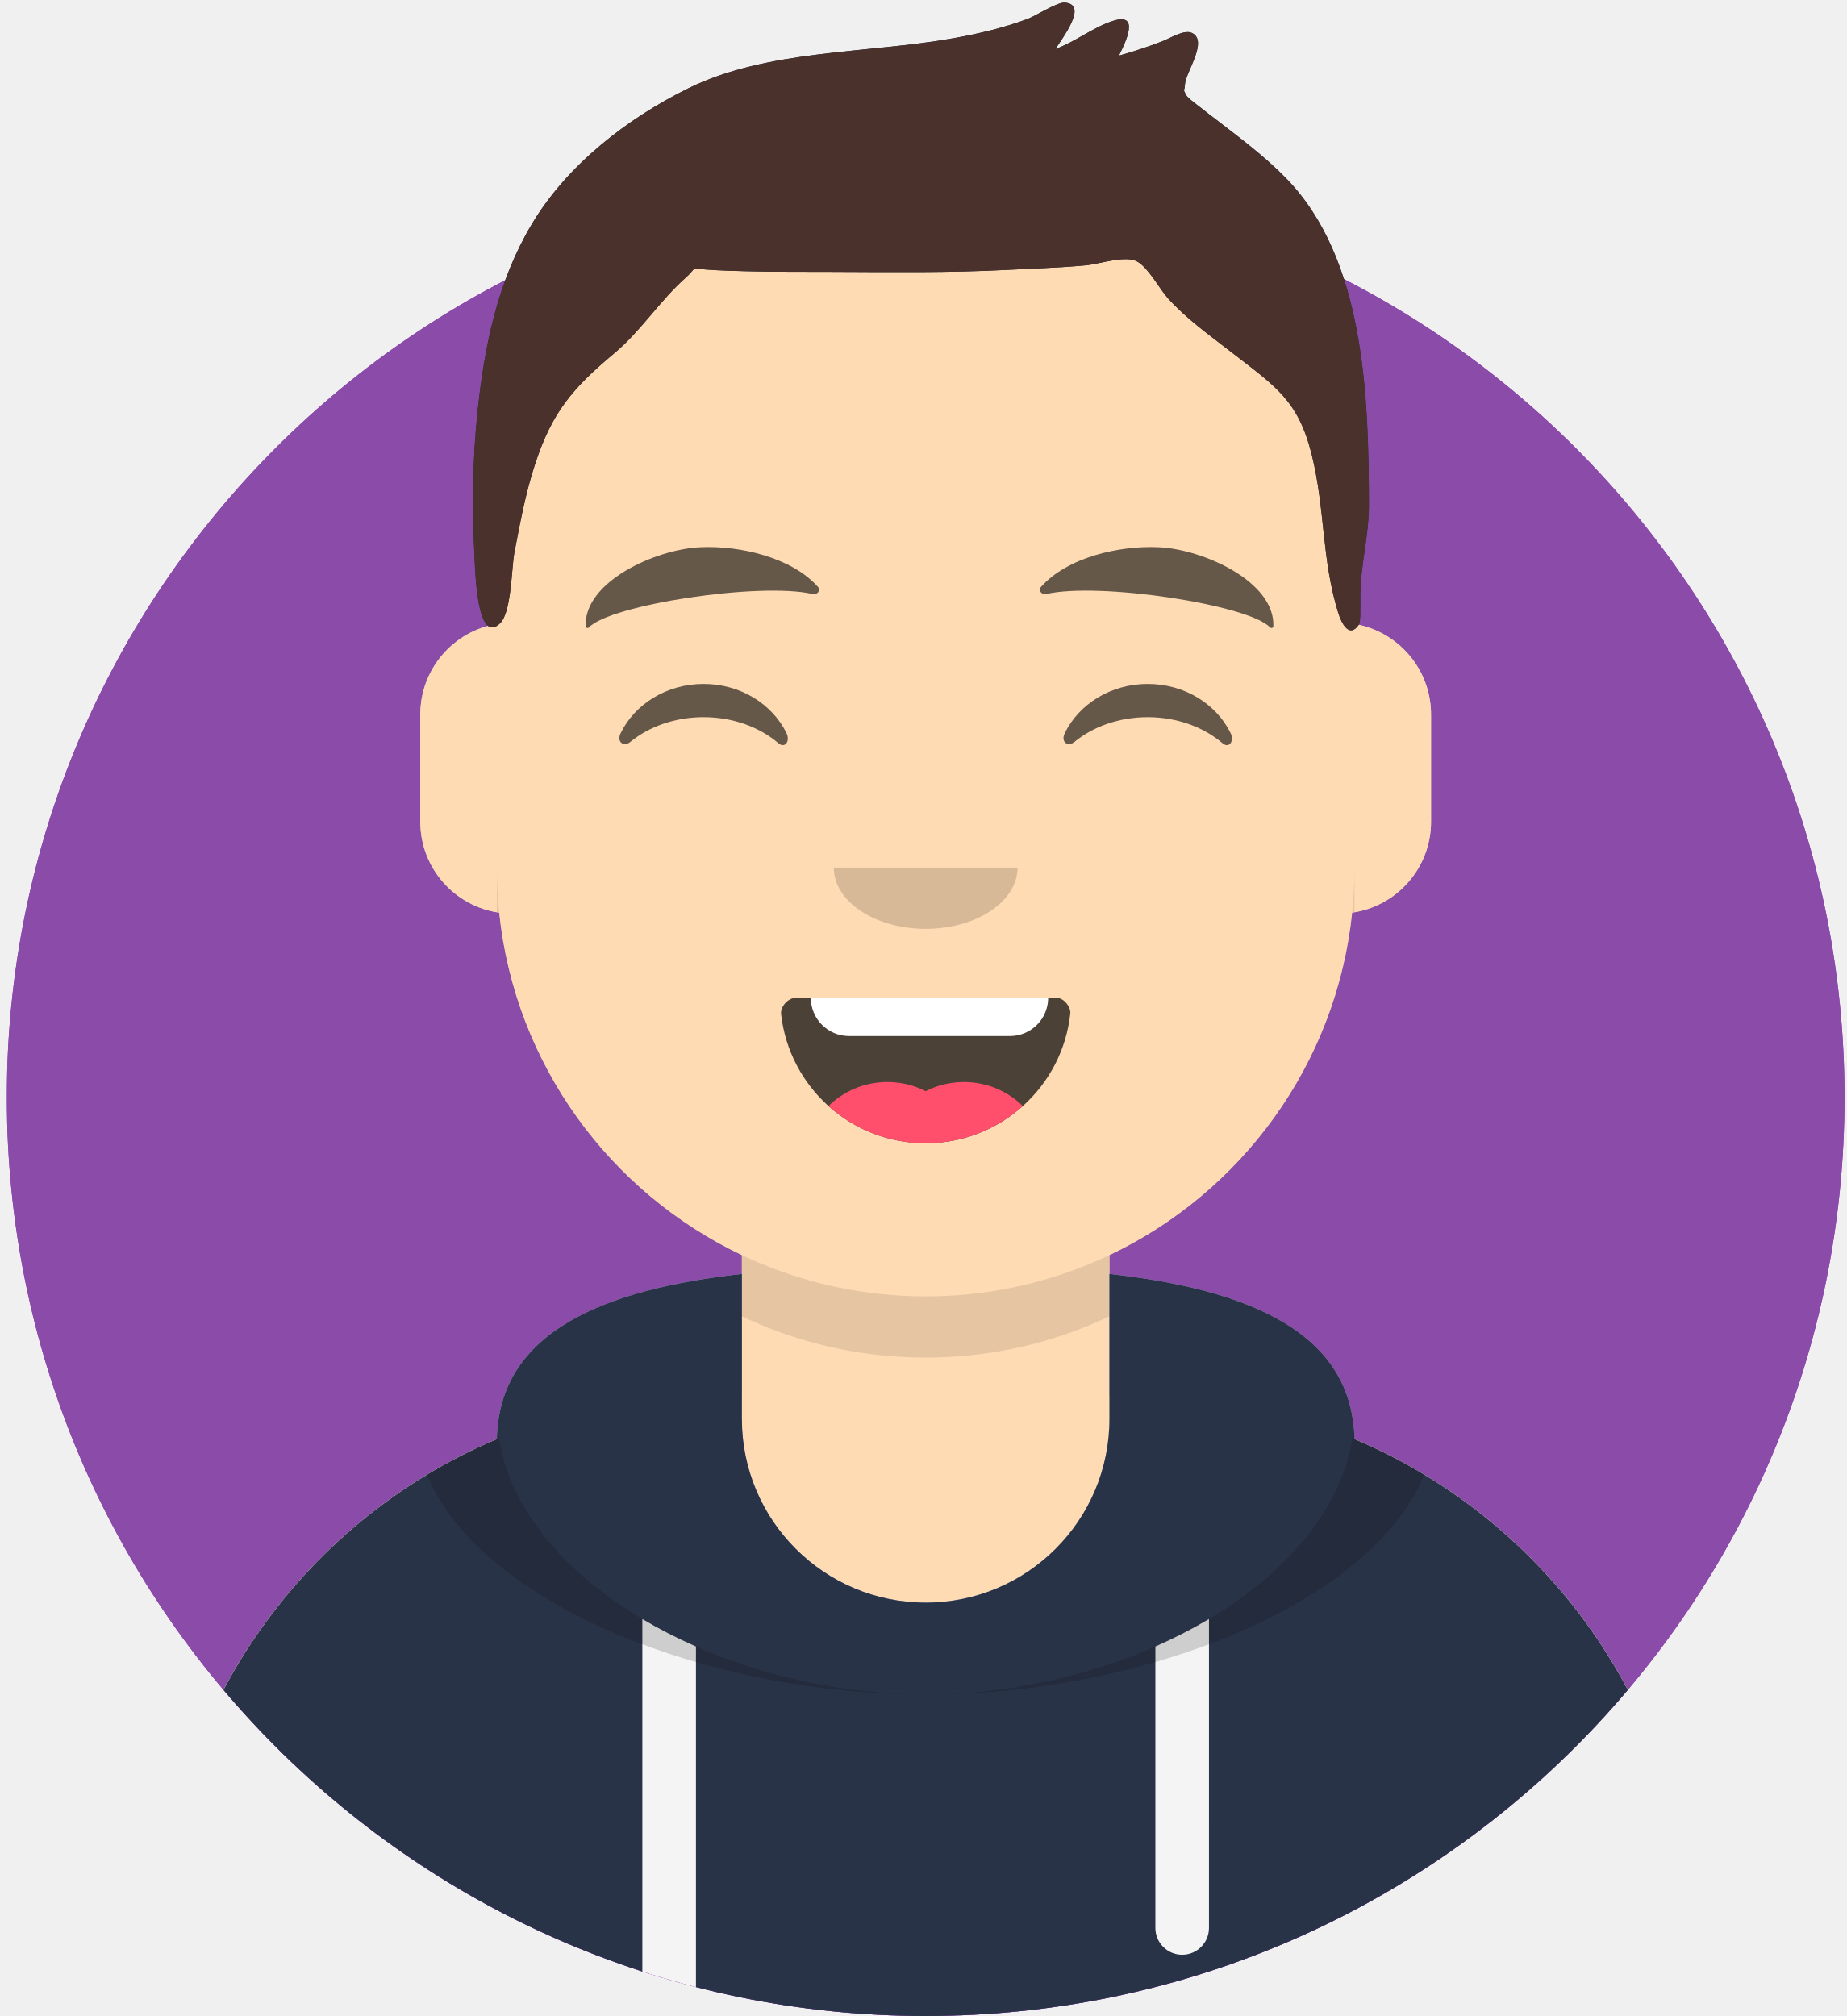
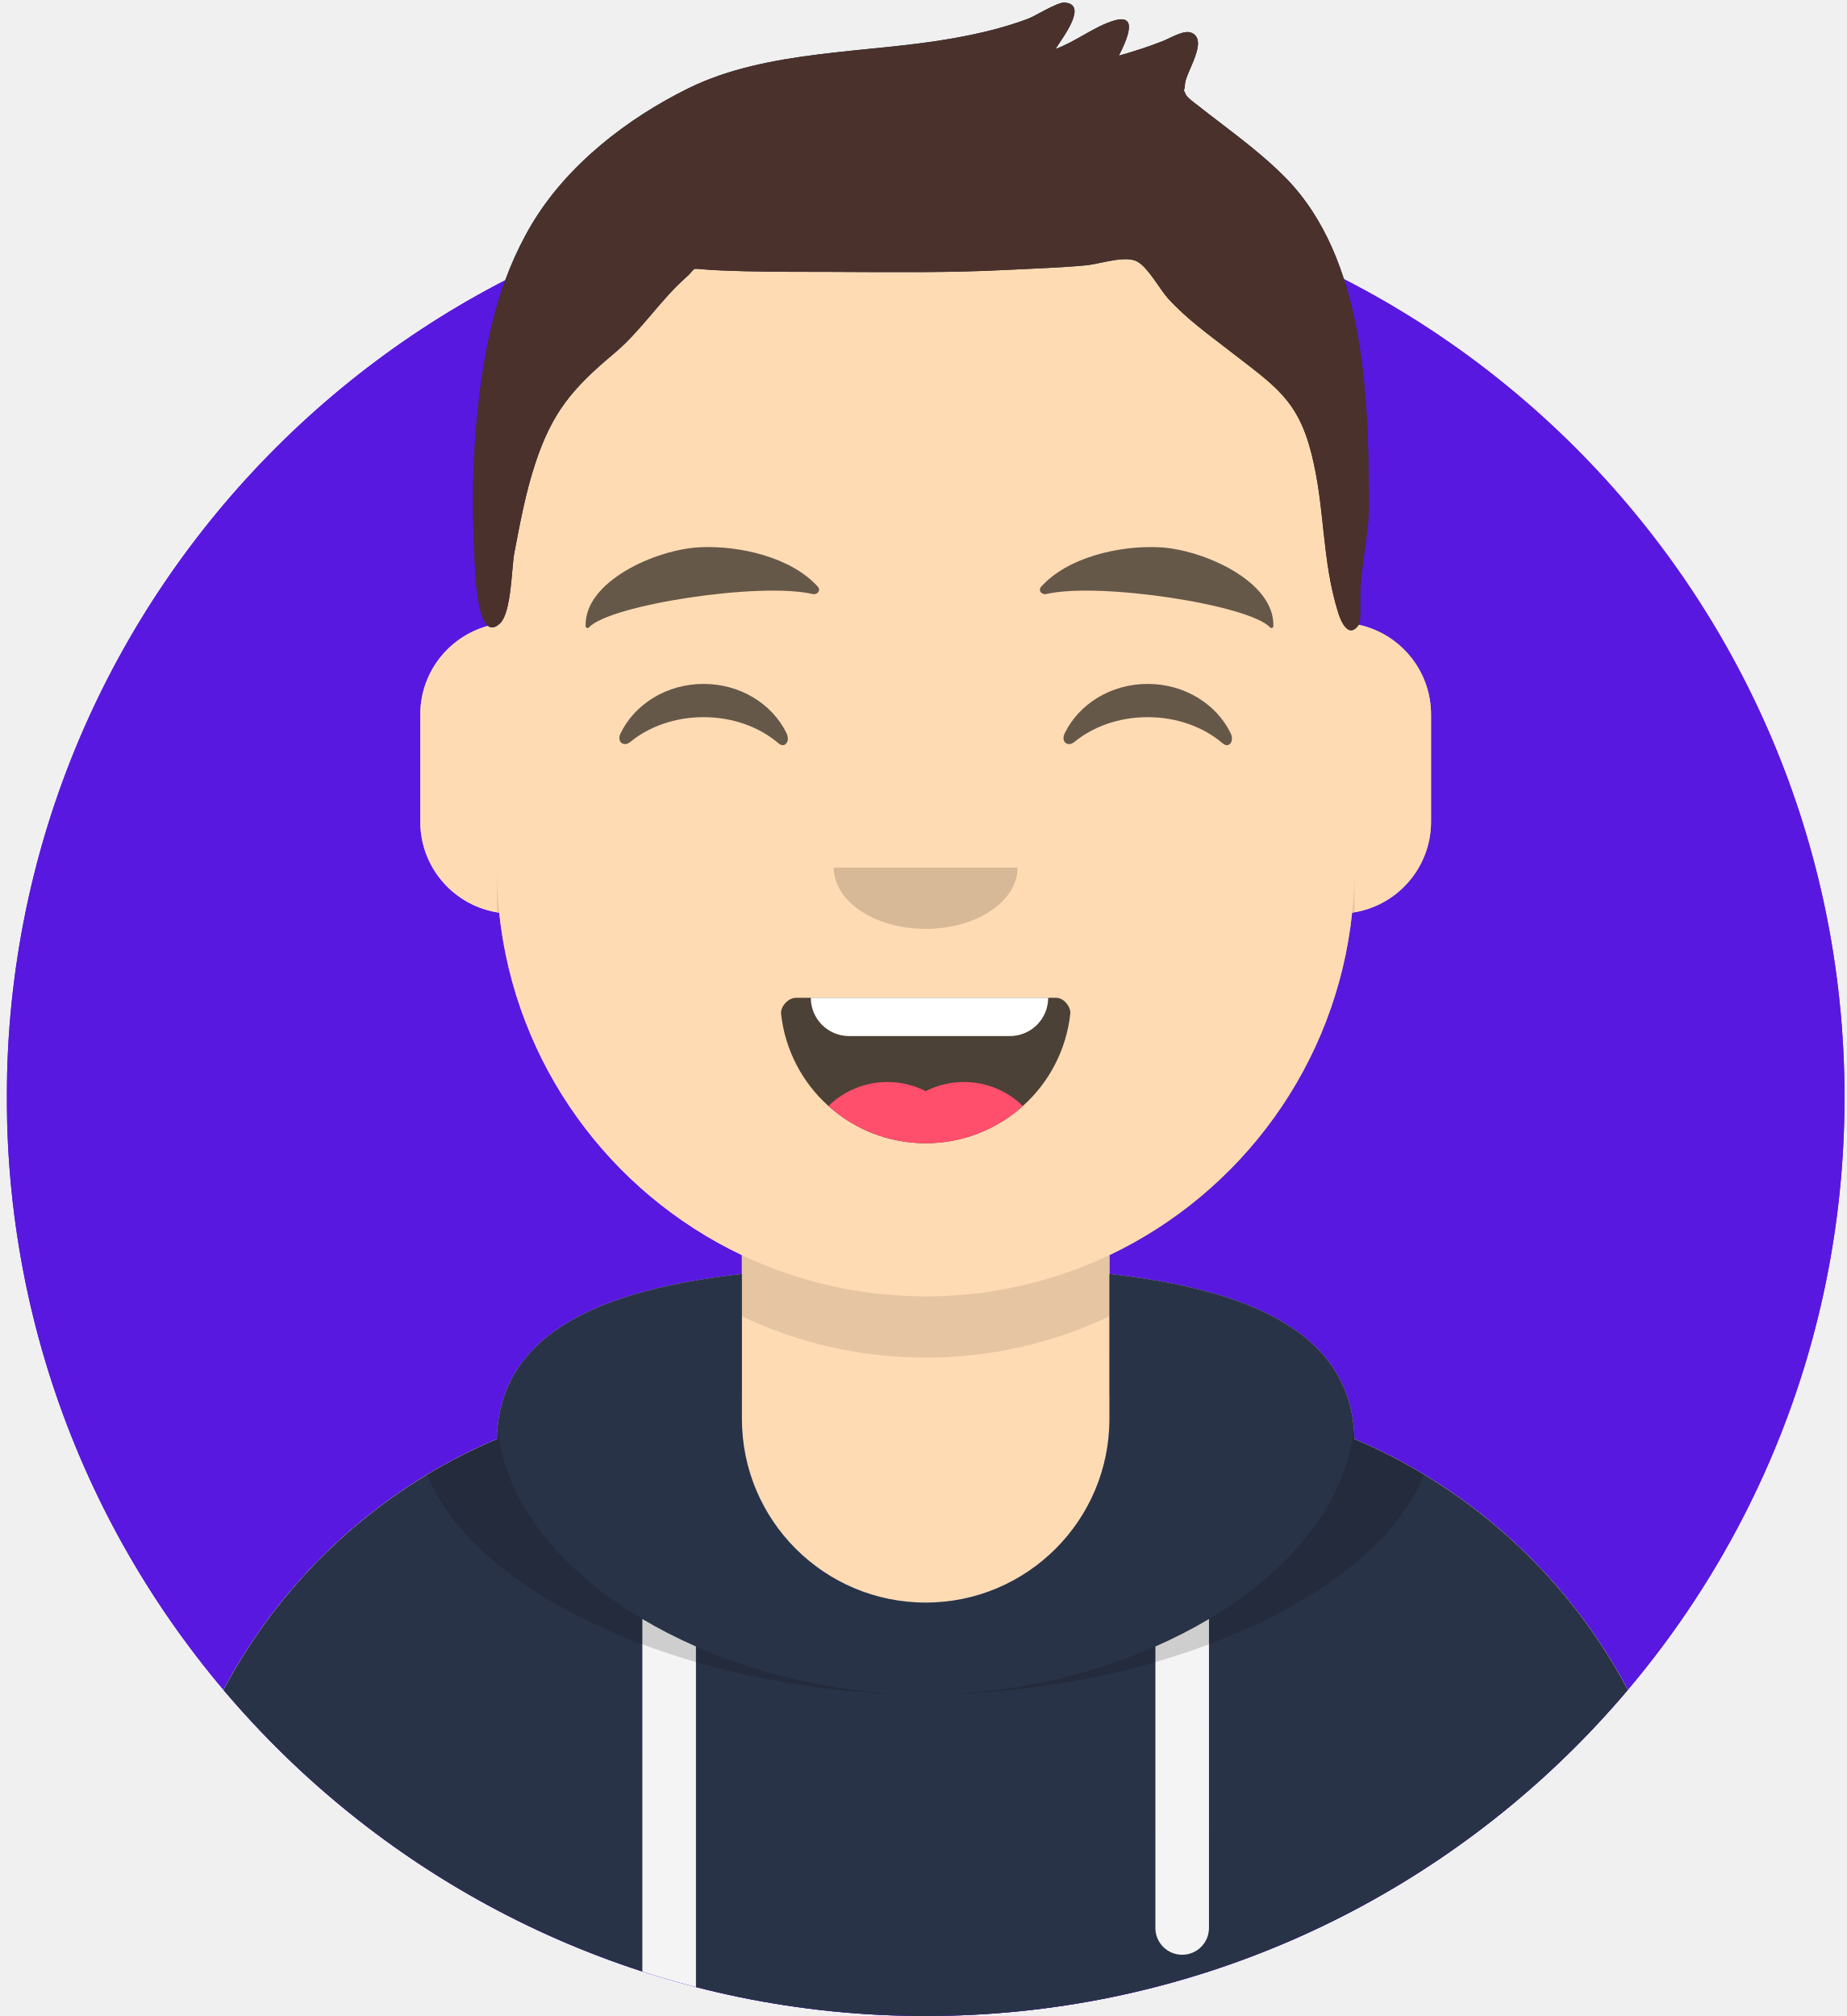
<svg xmlns="http://www.w3.org/2000/svg" xmlns:xlink="http://www.w3.org/1999/xlink" width="217px" height="237px" viewBox="0 0 217 237" version="1.1">
  <defs>
    <circle id="path-1" cx="108" cy="108" r="108" />
    <path d="M-3.19744231e-14,144 L-3.19744231e-14,-1.42108547e-14 L237.6,-1.42108547e-14 L237.6,144 L226.8,144 C226.8,203.647 178.447,252 118.8,252 C59.153,252 10.8,203.647 10.8,144 L10.8,144 L-3.19744231e-14,144 Z" id="path-3" />
    <path d="M90,0 C117.835,-5.11323436e-15 140.4,22.565 140.4,50.4 L140.401,55.949 C145.508,56.807 149.4,61.249 149.4,66.6 L149.4,79.2 C149.4,84.647 145.367,89.152 140.125,89.893 C138.265,107.718 127.114,122.78 111.601,130.149 L111.6,146.7 L115.2,146.7 C150.988,146.7 180,175.712 180,211.5 L180,219.6 L0,219.6 L0,211.5 C-4.38277231e-15,175.712 29.012,146.7 64.8,146.7 L68.4,146.7 L68.4,130.15 C52.886,122.78 41.735,107.718 39.875,89.893 C34.633,89.152 30.6,84.647 30.6,79.2 L30.6,66.6 C30.6,61.249 34.492,56.806 39.6,55.949 L39.6,50.4 C39.6,22.565 62.165,5.11323436e-15 90,0 Z" id="path-5" />
    <path d="M140.401,11.764 C156.691,13.587 169.2,18.597 169.2,31.569 L169.194,31.18 C192.467,41.01 208.8,64.047 208.8,90.9 L208.8,99 L28.8,99 L28.8,90.9 C28.8,64.047 45.133,41.01 68.406,31.18 C68.653,18.496 81.073,13.568 97.2,11.764 L97.2,28.8 C97.2,40.729 106.871,50.4 118.8,50.4 C130.729,50.4 140.4,40.729 140.4,28.8 L140.4,28.8 Z" id="path-7" />
    <path d="M31.606,13.615 C32.558,22.158 39.803,28.8 48.6,28.8 C57.424,28.8 64.687,22.117 65.603,13.536 C65.676,12.845 64.905,11.7 63.938,11.7 C50.534,11.7 40.264,11.7 33.378,11.7 C32.406,11.7 31.511,12.761 31.606,13.615 Z" id="path-9" />
    <rect id="path-11" x="0" y="0" width="237.6" height="252" />
    <path d="M118.135,20.928 C115.651,18.39 112.767,16.236 109.962,14.076 C109.343,13.6 108.715,13.135 108.109,12.641 C107.972,12.528 106.563,11.519 106.394,11.148 C105.988,10.254 106.224,10.95 106.28,9.884 C106.35,8.535 109.1,4.727 107.048,3.854 C106.146,3.47 104.536,4.492 103.67,4.83 C101.977,5.49 100.263,6.054 98.512,6.54 C99.351,4.869 100.95,1.524 97.944,2.419 C95.603,3.116 93.421,4.91 91.068,5.753 C91.847,4.477 94.96,0.523 92.147,0.302 C91.271,0.233 88.724,1.875 87.782,2.226 C84.959,3.275 82.075,3.953 79.111,4.487 C69.033,6.304 57.248,5.786 47.923,10.374 C40.735,13.911 33.636,19.4 29.484,26.389 C25.481,33.125 23.984,40.498 23.146,48.217 C22.532,53.882 22.482,59.738 22.769,65.424 C22.863,67.287 23.073,75.874 25.779,73.273 C27.127,71.978 27.117,66.745 27.457,64.974 C28.133,61.451 28.783,57.911 29.91,54.5 C31.895,48.49 34.238,45.687 39.184,41.547 C42.359,38.89 44.588,35.3 47.625,32.62 C48.99,31.416 47.949,31.542 50.143,31.7 C51.616,31.806 53.097,31.846 54.574,31.885 C57.99,31.974 61.412,31.951 64.829,31.963 C71.711,31.988 78.561,32.085 85.437,31.725 C88.492,31.565 91.556,31.478 94.603,31.195 C96.306,31.038 99.326,29.947 100.728,30.78 C102.01,31.543 103.342,34.034 104.263,35.054 C106.438,37.464 109.032,39.305 111.576,41.282 C116.881,45.403 119.559,46.98 121.17,53.421 C122.775,59.838 122.325,65.791 124.312,72.106 C124.662,73.217 125.586,75.13 126.726,73.415 C126.937,73.096 126.883,71.345 126.883,70.337 C126.883,66.27 127.913,63.218 127.9,59.123 C127.849,46.674 127.447,30.442 118.135,20.928 Z" id="path-13" />
  </defs>
  <g id="Website" stroke="none" stroke-width="1" fill="none" fill-rule="evenodd">
    <g id="mf-avatar" transform="translate(-10, -15)">
      <g id="Circle" transform="translate(10.8, 36)">
        <mask id="mask-2" fill="white">
          <use xlink:href="#path-1" />
        </mask>
-         <use id="Circle-Background" fill="#972dc2" xlink:href="#path-1" />
-         <g id="🖍-Circle-Color" mask="url(#mask-2)" fill="#8a4ca8">
+         <use id="Circle-Background" fill="#5918df" xlink:href="#path-1" />
+         <g id="🖍-Circle-Color" mask="url(#mask-2)" fill="#5918df">
          <rect id="🖍Color" x="0" y="0" width="216.445" height="216" />
        </g>
      </g>
      <mask id="mask-4" fill="white">
        <use xlink:href="#path-3" />
      </mask>
      <g id="Mask" />
      <g id="Avataaar" mask="url(#mask-4)">
        <g id="Body" transform="translate(28.8, 32.4)">
          <mask id="mask-6" fill="white">
            <use xlink:href="#path-5" />
          </mask>
          <use fill="#D0C6AC" xlink:href="#path-5" />
          <g id="Skin/👶🏻-05-Pale" mask="url(#mask-6)" fill="#FFDBB4">
            <g transform="translate(-28.8, 0)" id="Color">
              <rect x="0" y="0" width="238.384" height="220.355" />
            </g>
          </g>
          <path d="M39.6,84.6 C39.6,112.435 62.165,135 90,135 C117.835,135 140.4,112.435 140.4,84.6 L140.4,84.6 L140.4,91.8 C140.4,119.635 117.835,142.2 90,142.2 C62.165,142.2 39.6,119.635 39.6,91.8 Z" id="Neck-Shadow" fill-opacity="0.1" fill="#000000" mask="url(#mask-6)" />
        </g>
        <g id="Clothing/Hoodie" transform="translate(0, 153)">
          <mask id="mask-8" fill="white">
            <use xlink:href="#path-7" />
          </mask>
          <use id="Hoodie" fill="#B7C1DB" fill-rule="evenodd" xlink:href="#path-7" />
          <g id="Color/Palette/Slate" mask="url(#mask-8)" fill="#293347" fill-rule="evenodd">
            <rect id="🖍Color" x="0" y="0" width="238.491" height="99" />
          </g>
          <path d="M91.8,55.565 L91.8,99 L85.5,99 L85.499,52.335 C87.483,53.514 89.592,54.594 91.8,55.565 Z M152.101,52.334 L152.1,88.65 C152.1,90.39 150.69,91.8 148.95,91.8 C147.21,91.8 145.8,90.39 145.8,88.65 L145.801,55.565 C148.009,54.594 150.118,53.513 152.101,52.334 Z" id="Straps" fill="#F4F4F4" fill-rule="evenodd" mask="url(#mask-8)" />
          <path d="M155.733,11.451 C169.28,14.013 178.65,19.118 178.65,29.077 C178.65,46.818 148.916,61.2 118.8,61.2 C88.684,61.2 58.95,46.818 58.95,29.077 C58.95,19.118 68.32,14.013 81.867,11.451 C73.689,14.466 68.4,19.534 68.4,27.969 C68.4,46.322 93.439,61.2 118.8,61.2 C144.161,61.2 169.2,46.322 169.2,27.969 C169.2,19.71 164.13,14.679 156.241,11.642 Z" id="Shadow" fill-opacity="0.16" fill="#000000" fill-rule="evenodd" mask="url(#mask-8)" />
        </g>
        <g id="Face" transform="translate(68.4, 73.8)">
          <g id="Mouth/Smile" transform="translate(1.8, 46.8)">
            <mask id="mask-10" fill="white">
              <use xlink:href="#path-9" />
            </mask>
            <use id="Mouth" fill-opacity="0.7" fill="#000000" fill-rule="evenodd" xlink:href="#path-9" />
            <path d="M39.6,1.8 L58.5,1.8 C60.985,1.8 63,3.815 63,6.3 L63,11.7 C63,14.185 60.985,16.2 58.5,16.2 L39.6,16.2 C37.115,16.2 35.1,14.185 35.1,11.7 L35.1,6.3 C35.1,3.815 37.115,1.8 39.6,1.8 Z" id="Teeth" fill="#FFFFFF" fill-rule="evenodd" mask="url(#mask-10)" />
            <g id="Tongue" stroke-width="1" fill-rule="evenodd" mask="url(#mask-10)" fill="#FF4F6D">
              <g transform="translate(34.2, 21.6)">
                <circle cx="9.9" cy="9.9" r="9.9" />
                <circle cx="18.9" cy="9.9" r="9.9" />
              </g>
            </g>
          </g>
          <g id="Nose/Default" transform="translate(25.2, 36)" fill="#000000" fill-opacity="0.16">
            <path d="M14.4,7.2 C14.4,11.176 19.235,14.4 25.2,14.4 L25.2,14.4 C31.165,14.4 36,11.176 36,7.2" id="Nose" />
          </g>
          <g id="Eyes/Happy-😁" transform="translate(0, 7.2)" fill="#000000" fill-opacity="0.6">
            <path d="M14.544,20.203 C16.206,16.784 19.948,14.4 24.298,14.4 C28.632,14.4 32.363,16.767 34.034,20.166 C34.53,21.176 33.824,22.003 33.112,21.39 C30.906,19.494 27.773,18.309 24.298,18.309 C20.931,18.309 17.886,19.421 15.694,21.214 C14.892,21.87 14.058,21.203 14.544,20.203 Z" id="Squint" />
            <path d="M66.744,20.203 C68.406,16.784 72.148,14.4 76.498,14.4 C80.832,14.4 84.563,16.767 86.234,20.166 C86.73,21.176 86.024,22.003 85.312,21.39 C83.106,19.494 79.973,18.309 76.498,18.309 C73.131,18.309 70.086,19.421 67.894,21.214 C67.092,21.87 66.258,21.203 66.744,20.203 Z" id="Squint" />
          </g>
          <g id="Eyebrow/Natural/Default-Natural" fill="#000000" fill-opacity="0.6">
            <path d="M23.435,5.589 C18.25,6.285 10.164,10.805 10.84,16.036 C10.862,16.207 11.121,16.261 11.233,16.118 C13.471,13.248 30.774,9.033 37.075,9.913 C37.652,9.994 38.032,9.399 37.639,9.027 C34.269,5.845 28.08,4.961 23.435,5.589" id="Eyebrow" transform="translate(24.3, 10.8) rotate(5) translate(-24.3, -10.8) " />
            <path d="M76.535,5.589 C71.35,6.285 63.264,10.805 63.94,16.036 C63.962,16.207 64.221,16.261 64.333,16.118 C66.571,13.248 83.874,9.033 90.175,9.913 C90.752,9.994 91.132,9.399 90.739,9.027 C87.369,5.845 81.18,4.961 76.535,5.589" id="Eyebrow" transform="translate(77.4, 10.8) scale(-1, 1) rotate(5) translate(-77.4, -10.8) " />
          </g>
        </g>
        <g id="Top">
          <mask id="mask-12" fill="white">
            <use xlink:href="#path-11" />
          </mask>
          <g id="Mask" />
          <g mask="url(#mask-12)">
            <g transform="translate(43, 15)">
              <mask id="mask-14" fill="white">
                <use xlink:href="#path-13" />
              </mask>
              <use id="Short-Hair" stroke="none" fill="#1F3140" fill-rule="evenodd" xlink:href="#path-13" />
              <g id="Color/Hair/Brown-Dark" stroke="none" fill="none" mask="url(#mask-14)" fill-rule="evenodd">
                <g transform="translate(-43.1, -15)" fill="#4A312C" id="Color">
                  <rect x="0" y="0" width="239.107" height="252.406" />
                </g>
              </g>
            </g>
          </g>
        </g>
      </g>
    </g>
  </g>
</svg>
